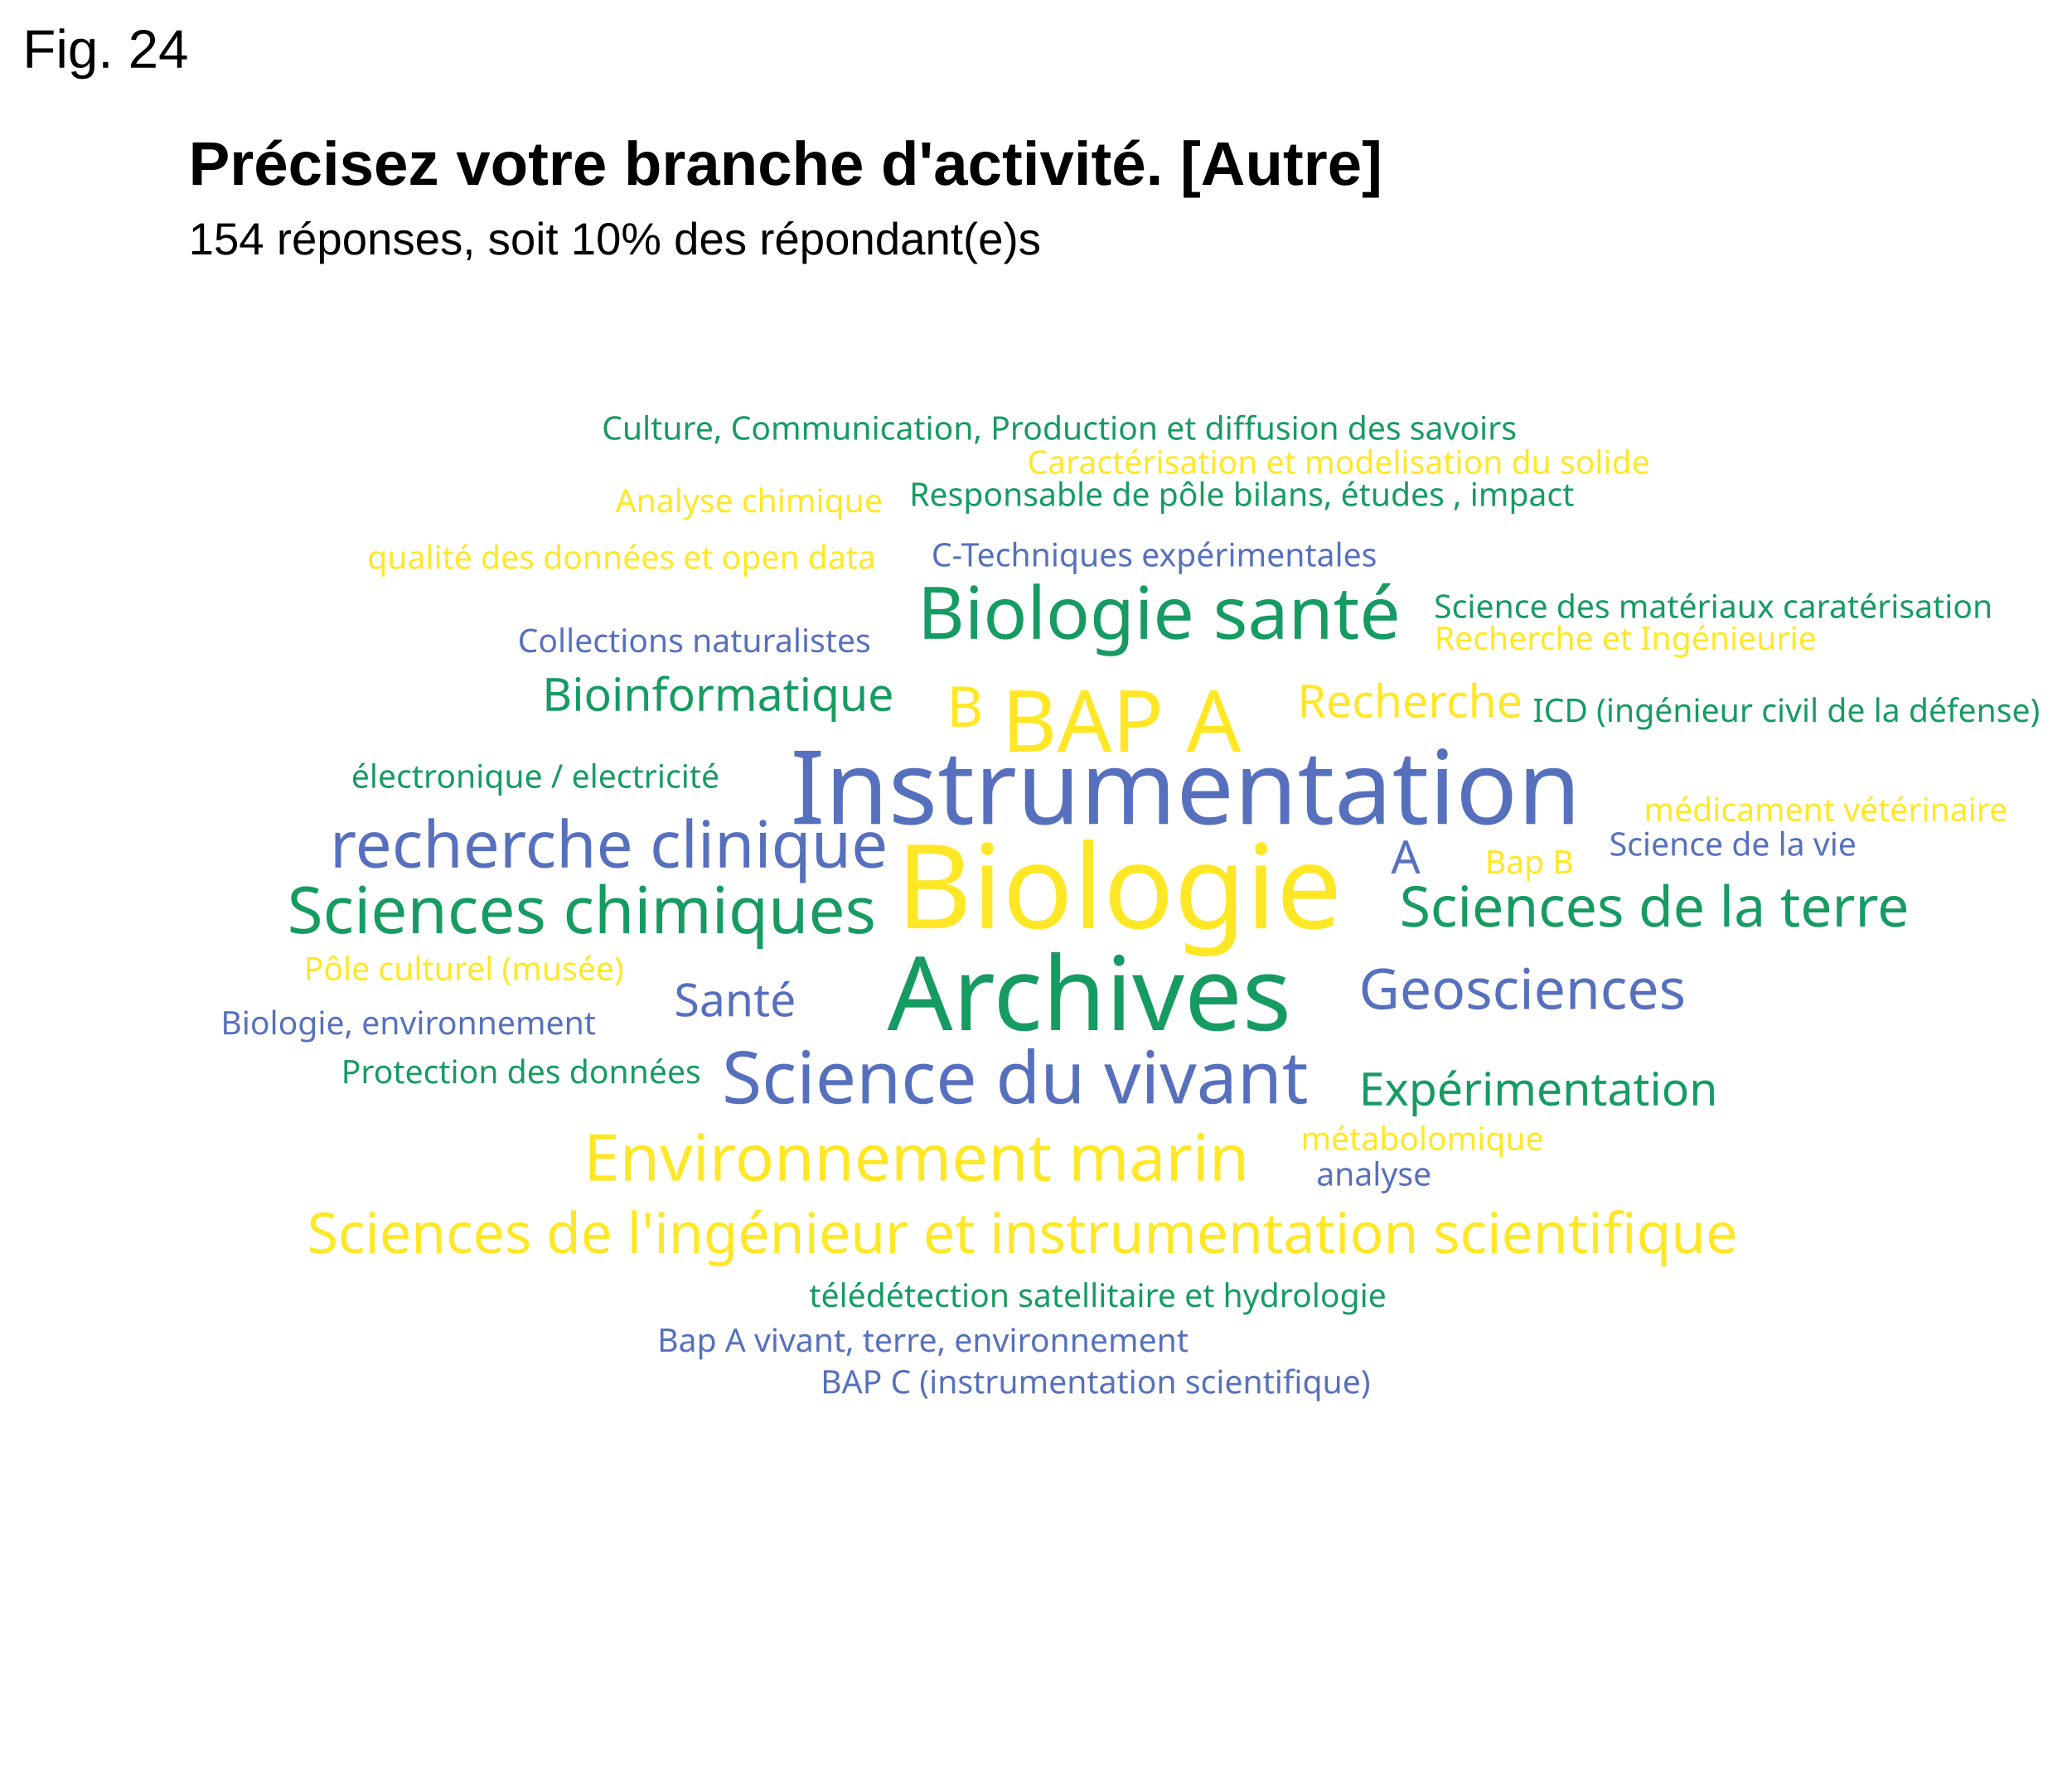
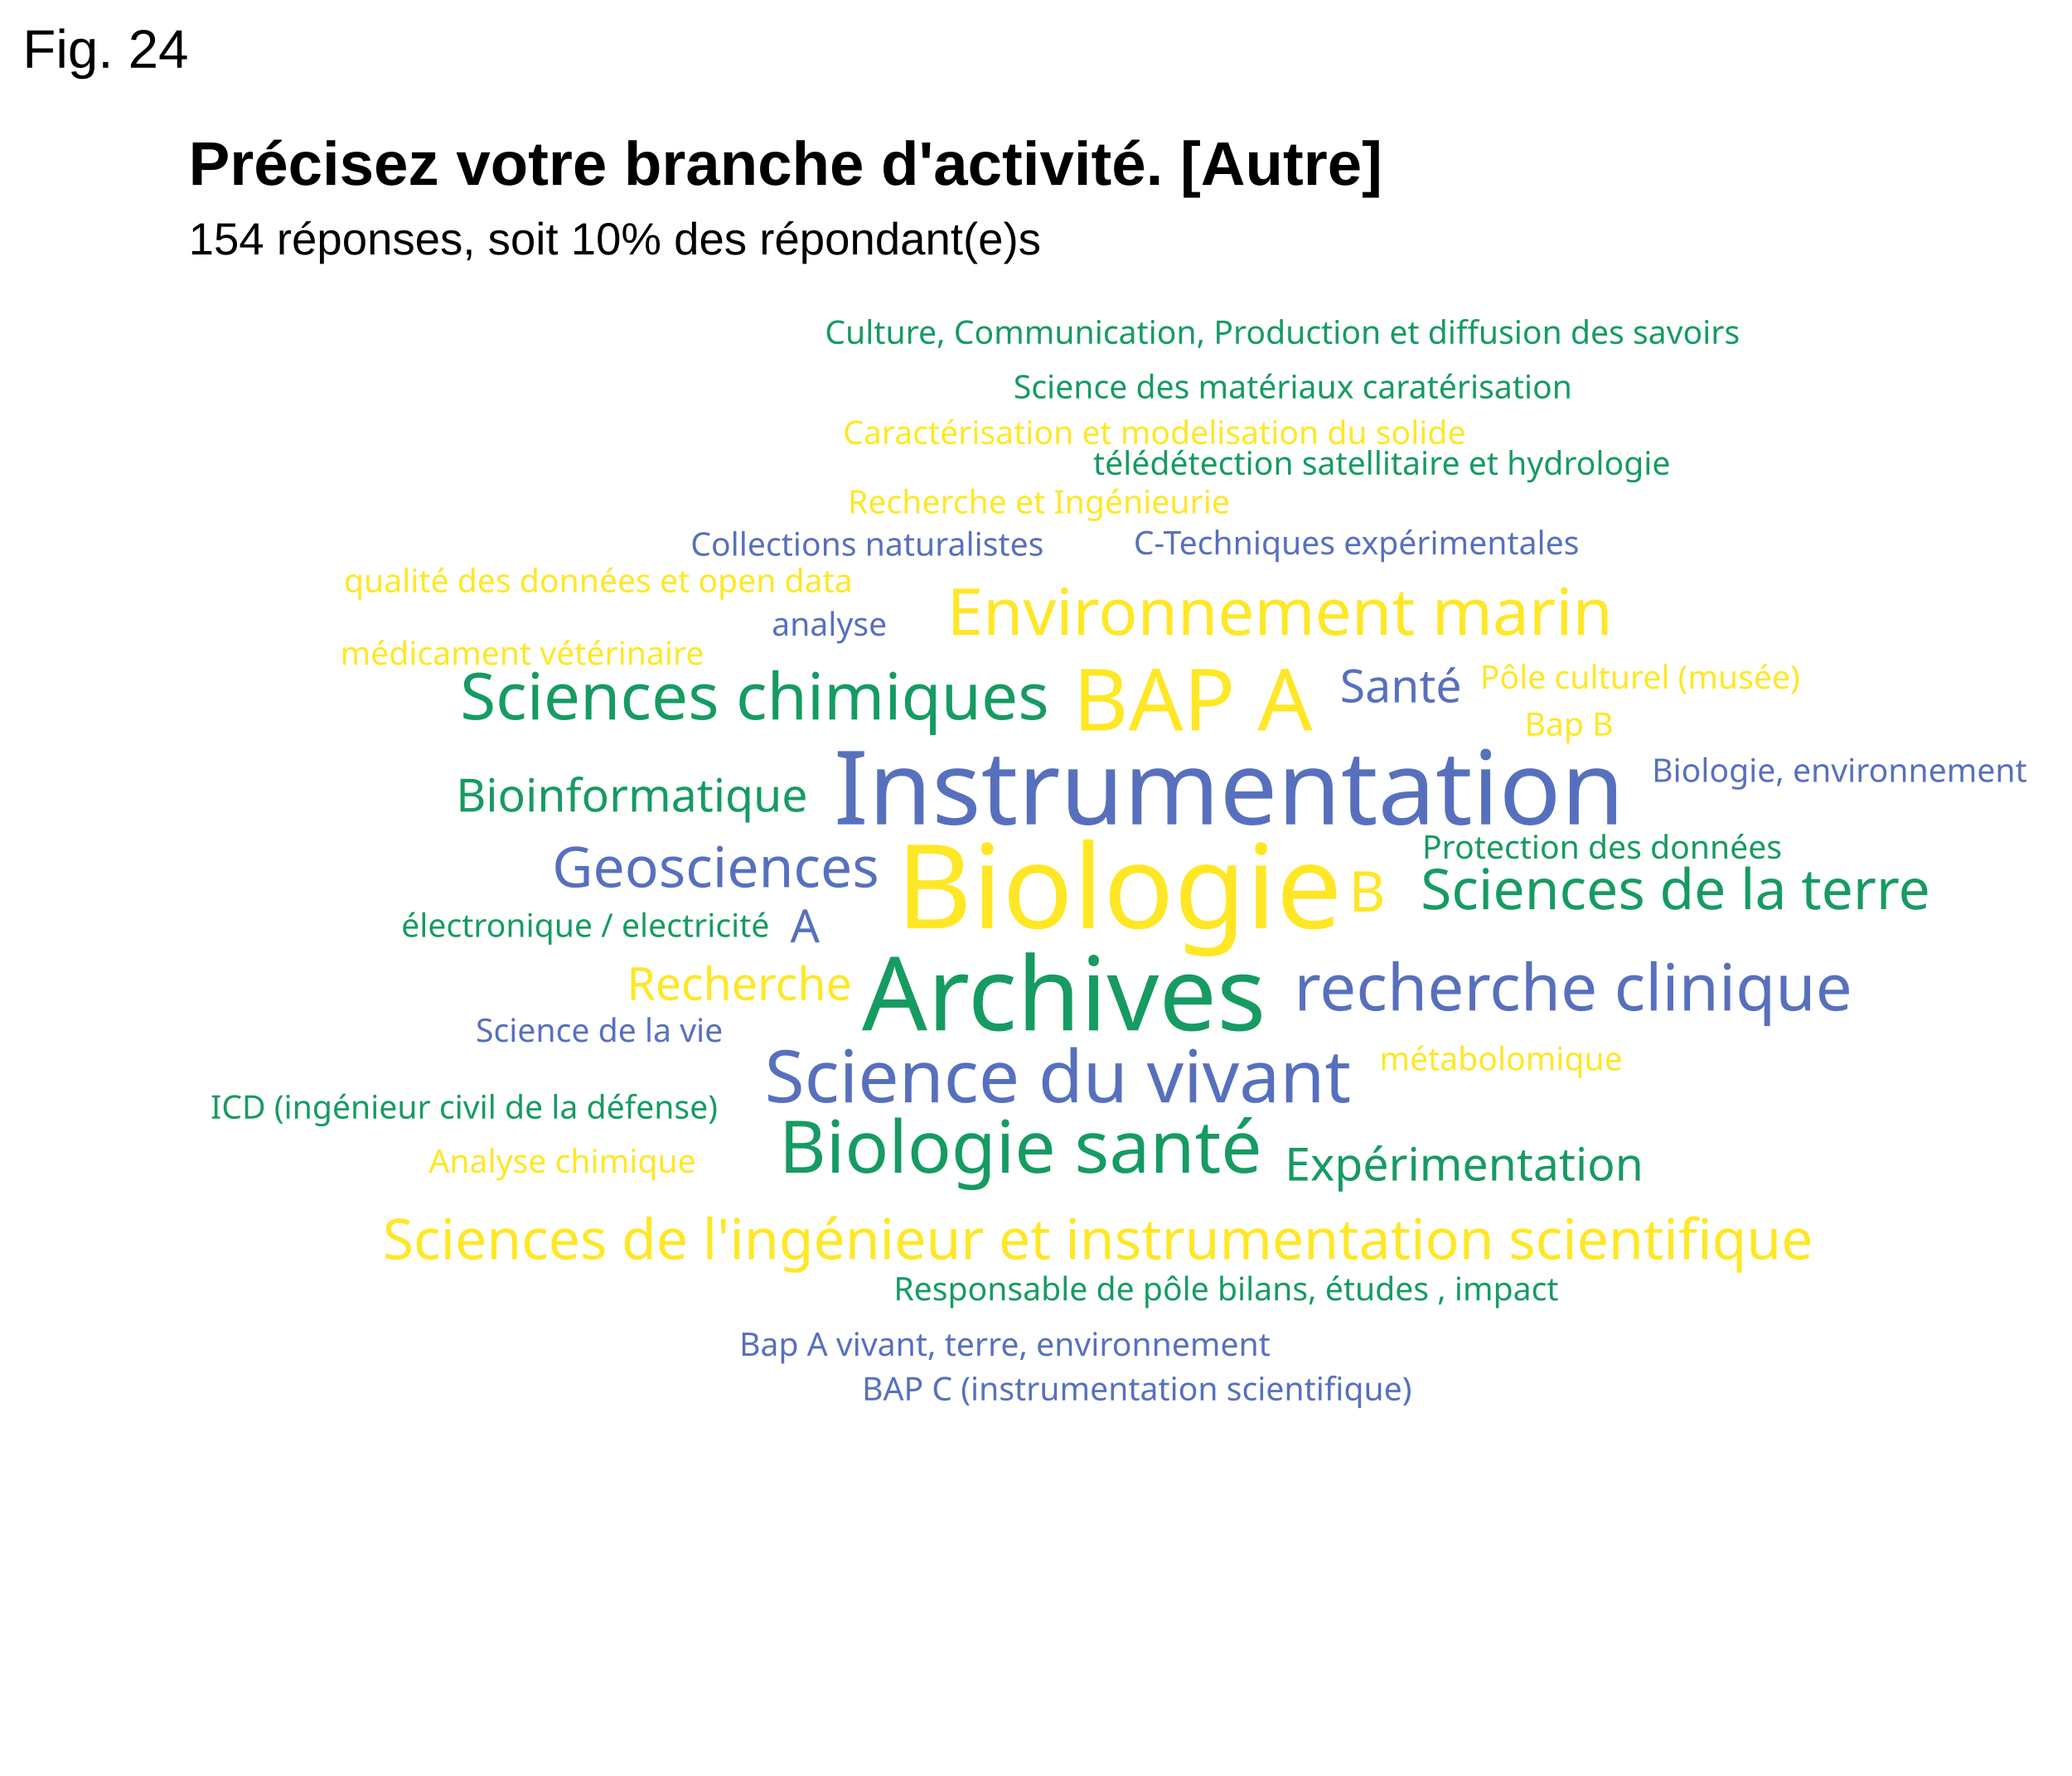
<svg xmlns="http://www.w3.org/2000/svg" class="svglite" width="504.00pt" height="432.00pt" viewBox="0 0 504.00 432.00">
  <defs>
    <style type="text/css">
    .svglite line, .svglite polyline, .svglite polygon, .svglite path, .svglite rect, .svglite circle {
      fill: none;
      stroke: #000000;
      stroke-linecap: round;
      stroke-linejoin: round;
      stroke-miterlimit: 10.00;
    }
    .svglite text {
      white-space: pre;
    }
  </style>
  </defs>
  <rect width="100%" height="100%" style="stroke: none; fill: none;" />
  <defs>
    <clipPath id="cpMC4wMHw1MDQuMDB8MC4wMHw0MzIuMDA=">
      <rect x="0.00" y="0.00" width="504.00" height="432.00" />
    </clipPath>
  </defs>
  <g clip-path="url(#cpMC4wMHw1MDQuMDB8MC4wMHw0MzIuMDA=)">
</g>
  <defs>
    <clipPath id="cpNDUuODl8NDk4LjUyfDQuNzh8NDI2LjUy">
      <rect x="45.89" y="4.78" width="452.63" height="421.74" />
    </clipPath>
  </defs>
  <g clip-path="url(#cpNDUuODl8NDk4LjUyfDQuNzh8NDI2LjUy)">
    <text x="272.21" y="225.81" text-anchor="middle" style="font-size: 28.45px;fill: #FFE725; font-family: &quot;Noto Sans&quot;;" textLength="108.44px" lengthAdjust="spacingAndGlyphs">Biologie</text>
-     <text x="288.39" y="200.45" text-anchor="middle" style="font-size: 24.95px;fill: #5770BE; font-family: &quot;Noto Sans&quot;;" textLength="192.36px" lengthAdjust="spacingAndGlyphs">Instrumentation</text>
-     <text x="264.97" y="250.59" text-anchor="middle" style="font-size: 24.95px;fill: #169B62; font-family: &quot;Noto Sans&quot;;" textLength="98.80px" lengthAdjust="spacingAndGlyphs">Archives</text>
-     <text x="272.74" y="182.87" text-anchor="middle" style="font-size: 20.88px;fill: #FFE725; font-family: &quot;Noto Sans&quot;;" textLength="58.31px" lengthAdjust="spacingAndGlyphs">BAP A</text>
-     <text x="246.92" y="268.41" text-anchor="middle" style="font-size: 17.65px;fill: #5770BE; font-family: &quot;Noto Sans&quot;;" textLength="142.54px" lengthAdjust="spacingAndGlyphs">Science du vivant</text>
-     <text x="281.90" y="155.39" text-anchor="middle" style="font-size: 17.65px;fill: #169B62; font-family: &quot;Noto Sans&quot;;" textLength="117.42px" lengthAdjust="spacingAndGlyphs">Biologie santé</text>
-     <text x="222.91" y="287.20" text-anchor="middle" style="font-size: 15.78px;fill: #FFE725; font-family: &quot;Noto Sans&quot;;" textLength="162.26px" lengthAdjust="spacingAndGlyphs">Environnement marin</text>
-     <text x="148.09" y="211.03" text-anchor="middle" style="font-size: 15.78px;fill: #5770BE; font-family: &quot;Noto Sans&quot;;" textLength="136.41px" lengthAdjust="spacingAndGlyphs">recherche clinique</text>
-     <text x="141.49" y="227.03" text-anchor="middle" style="font-size: 15.78px;fill: #169B62; font-family: &quot;Noto Sans&quot;;" textLength="143.26px" lengthAdjust="spacingAndGlyphs">Sciences chimiques</text>
-     <text x="248.68" y="304.80" text-anchor="middle" style="font-size: 13.67px;fill: #FFE725; font-family: &quot;Noto Sans&quot;;" textLength="347.52px" lengthAdjust="spacingAndGlyphs">Sciences de l'ingénieur et instrumentation scientifique</text>
-     <text x="370.30" y="245.45" text-anchor="middle" style="font-size: 13.67px;fill: #5770BE; font-family: &quot;Noto Sans&quot;;" textLength="79.47px" lengthAdjust="spacingAndGlyphs">Geosciences</text>
-     <text x="402.41" y="225.40" text-anchor="middle" style="font-size: 13.67px;fill: #169B62; font-family: &quot;Noto Sans&quot;;" textLength="124.06px" lengthAdjust="spacingAndGlyphs">Sciences de la terre</text>
-     <text x="234.74" y="176.78" text-anchor="middle" style="font-size: 13.67px;fill: #FFE725; font-family: &quot;Noto Sans&quot;;" textLength="8.88px" lengthAdjust="spacingAndGlyphs">B</text>
-     <text x="341.92" y="212.47" text-anchor="middle" style="font-size: 11.16px;fill: #5770BE; font-family: &quot;Noto Sans&quot;;" textLength="7.13px" lengthAdjust="spacingAndGlyphs">A</text>
-     <text x="174.66" y="172.92" text-anchor="middle" style="font-size: 11.16px;fill: #169B62; font-family: &quot;Noto Sans&quot;;" textLength="85.49px" lengthAdjust="spacingAndGlyphs">Bioinformatique</text>
-     <text x="342.98" y="174.55" text-anchor="middle" style="font-size: 11.16px;fill: #FFE725; font-family: &quot;Noto Sans&quot;;" textLength="54.94px" lengthAdjust="spacingAndGlyphs">Recherche</text>
-     <text x="178.80" y="247.23" text-anchor="middle" style="font-size: 11.16px;fill: #5770BE; font-family: &quot;Noto Sans&quot;;" textLength="29.60px" lengthAdjust="spacingAndGlyphs">Santé</text>
-     <text x="374.19" y="268.90" text-anchor="middle" style="font-size: 11.16px;fill: #169B62; font-family: &quot;Noto Sans&quot;;" textLength="87.21px" lengthAdjust="spacingAndGlyphs">Expérimentation</text>
-     <text x="345.96" y="279.79" text-anchor="middle" style="font-size: 7.89px;fill: #FFE725; font-family: &quot;Noto Sans&quot;;" textLength="59.14px" lengthAdjust="spacingAndGlyphs">métabolomique</text>
-     <text x="280.76" y="137.78" text-anchor="middle" style="font-size: 7.89px;fill: #5770BE; font-family: &quot;Noto Sans&quot;;" textLength="109.43px" lengthAdjust="spacingAndGlyphs">C-Techniques expérimentales</text>
-     <text x="130.22" y="191.64" text-anchor="middle" style="font-size: 7.89px;fill: #169B62; font-family: &quot;Noto Sans&quot;;" textLength="89.74px" lengthAdjust="spacingAndGlyphs">électronique / electricité</text>
-     <text x="372.00" y="212.50" text-anchor="middle" style="font-size: 7.89px;fill: #FFE725; font-family: &quot;Noto Sans&quot;;" textLength="21.59px" lengthAdjust="spacingAndGlyphs">Bap B</text>
-     <text x="334.19" y="288.41" text-anchor="middle" style="font-size: 7.89px;fill: #5770BE; font-family: &quot;Noto Sans&quot;;" textLength="28.02px" lengthAdjust="spacingAndGlyphs">analyse</text>
-     <text x="302.05" y="123.07" text-anchor="middle" style="font-size: 7.89px;fill: #169B62; font-family: &quot;Noto Sans&quot;;" textLength="161.76px" lengthAdjust="spacingAndGlyphs">Responsable de pôle bilans, études , impact</text>
-     <text x="395.39" y="158.07" text-anchor="middle" style="font-size: 7.89px;fill: #FFE725; font-family: &quot;Noto Sans&quot;;" textLength="93.09px" lengthAdjust="spacingAndGlyphs">Recherche et Ingénieurie</text>
-     <text x="168.88" y="158.65" text-anchor="middle" style="font-size: 7.89px;fill: #5770BE; font-family: &quot;Noto Sans&quot;;" textLength="86.10px" lengthAdjust="spacingAndGlyphs">Collections naturalistes</text>
-     <text x="267.04" y="317.92" text-anchor="middle" style="font-size: 7.89px;fill: #169B62; font-family: &quot;Noto Sans&quot;;" textLength="140.76px" lengthAdjust="spacingAndGlyphs">télédétection satellitaire et hydrologie</text>
-     <text x="325.60" y="115.24" text-anchor="middle" style="font-size: 7.89px;fill: #FFE725; font-family: &quot;Noto Sans&quot;;" textLength="151.68px" lengthAdjust="spacingAndGlyphs">Caractérisation et modelisation du solide</text>
-     <text x="421.50" y="208.14" text-anchor="middle" style="font-size: 7.89px;fill: #5770BE; font-family: &quot;Noto Sans&quot;;" textLength="60.14px" lengthAdjust="spacingAndGlyphs">Science de la vie</text>
-     <text x="434.52" y="175.61" text-anchor="middle" style="font-size: 7.89px;fill: #169B62; font-family: &quot;Noto Sans&quot;;" textLength="123.39px" lengthAdjust="spacingAndGlyphs">ICD (ingénieur civil de la défense)</text>
-     <text x="151.22" y="138.39" text-anchor="middle" style="font-size: 7.89px;fill: #FFE725; font-family: &quot;Noto Sans&quot;;" textLength="123.74px" lengthAdjust="spacingAndGlyphs">qualité des données et open data</text>
-     <text x="224.50" y="328.83" text-anchor="middle" style="font-size: 7.89px;fill: #5770BE; font-family: &quot;Noto Sans&quot;;" textLength="129.54px" lengthAdjust="spacingAndGlyphs">Bap A vivant, terre, environnement</text>
-     <text x="416.74" y="150.31" text-anchor="middle" style="font-size: 7.89px;fill: #169B62; font-family: &quot;Noto Sans&quot;;" textLength="136.09px" lengthAdjust="spacingAndGlyphs">Science des matériaux caratérisation</text>
-     <text x="112.83" y="238.45" text-anchor="middle" style="font-size: 7.89px;fill: #FFE725; font-family: &quot;Noto Sans&quot;;" textLength="77.98px" lengthAdjust="spacingAndGlyphs">Pôle culturel (musée)</text>
-     <text x="266.49" y="338.96" text-anchor="middle" style="font-size: 7.89px;fill: #5770BE; font-family: &quot;Noto Sans&quot;;" textLength="133.77px" lengthAdjust="spacingAndGlyphs">BAP C (instrumentation scientifique)</text>
-     <text x="126.75" y="263.52" text-anchor="middle" style="font-size: 7.89px;fill: #169B62; font-family: &quot;Noto Sans&quot;;" textLength="87.67px" lengthAdjust="spacingAndGlyphs">Protection des données</text>
-     <text x="444.10" y="199.76" text-anchor="middle" style="font-size: 7.89px;fill: #FFE725; font-family: &quot;Noto Sans&quot;;" textLength="88.65px" lengthAdjust="spacingAndGlyphs">médicament vétérinaire</text>
-     <text x="99.32" y="251.63" text-anchor="middle" style="font-size: 7.89px;fill: #5770BE; font-family: &quot;Noto Sans&quot;;" textLength="91.42px" lengthAdjust="spacingAndGlyphs">Biologie, environnement</text>
-     <text x="257.67" y="106.95" text-anchor="middle" style="font-size: 7.89px;fill: #169B62; font-family: &quot;Noto Sans&quot;;" textLength="222.92px" lengthAdjust="spacingAndGlyphs">Culture, Communication, Production et diffusion des savoirs</text>
-     <text x="182.20" y="124.61" text-anchor="middle" style="font-size: 7.89px;fill: #FFE725; font-family: &quot;Noto Sans&quot;;" textLength="64.98px" lengthAdjust="spacingAndGlyphs">Analyse chimique</text>
+     <text x="298.95" y="200.53" text-anchor="middle" style="font-size: 24.95px;fill: #5770BE; font-family: &quot;Noto Sans&quot;;" textLength="192.36px" lengthAdjust="spacingAndGlyphs">Instrumentation</text>
+     <text x="258.79" y="250.64" text-anchor="middle" style="font-size: 24.95px;fill: #169B62; font-family: &quot;Noto Sans&quot;;" textLength="98.80px" lengthAdjust="spacingAndGlyphs">Archives</text>
+     <text x="290.09" y="177.68" text-anchor="middle" style="font-size: 20.88px;fill: #FFE725; font-family: &quot;Noto Sans&quot;;" textLength="58.31px" lengthAdjust="spacingAndGlyphs">BAP A</text>
+     <text x="257.30" y="268.15" text-anchor="middle" style="font-size: 17.65px;fill: #5770BE; font-family: &quot;Noto Sans&quot;;" textLength="142.54px" lengthAdjust="spacingAndGlyphs">Science du vivant</text>
+     <text x="248.21" y="285.28" text-anchor="middle" style="font-size: 17.65px;fill: #169B62; font-family: &quot;Noto Sans&quot;;" textLength="117.42px" lengthAdjust="spacingAndGlyphs">Biologie santé</text>
+     <text x="311.31" y="154.47" text-anchor="middle" style="font-size: 15.78px;fill: #FFE725; font-family: &quot;Noto Sans&quot;;" textLength="162.26px" lengthAdjust="spacingAndGlyphs">Environnement marin</text>
+     <text x="382.66" y="245.81" text-anchor="middle" style="font-size: 15.78px;fill: #5770BE; font-family: &quot;Noto Sans&quot;;" textLength="136.41px" lengthAdjust="spacingAndGlyphs">recherche clinique</text>
+     <text x="183.54" y="175.02" text-anchor="middle" style="font-size: 15.78px;fill: #169B62; font-family: &quot;Noto Sans&quot;;" textLength="143.26px" lengthAdjust="spacingAndGlyphs">Sciences chimiques</text>
+     <text x="267.04" y="306.31" text-anchor="middle" style="font-size: 13.67px;fill: #FFE725; font-family: &quot;Noto Sans&quot;;" textLength="347.52px" lengthAdjust="spacingAndGlyphs">Sciences de l'ingénieur et instrumentation scientifique</text>
+     <text x="174.07" y="215.81" text-anchor="middle" style="font-size: 13.67px;fill: #5770BE; font-family: &quot;Noto Sans&quot;;" textLength="79.47px" lengthAdjust="spacingAndGlyphs">Geosciences</text>
+     <text x="407.53" y="221.18" text-anchor="middle" style="font-size: 13.67px;fill: #169B62; font-family: &quot;Noto Sans&quot;;" textLength="124.06px" lengthAdjust="spacingAndGlyphs">Sciences de la terre</text>
+     <text x="332.52" y="221.74" text-anchor="middle" style="font-size: 13.67px;fill: #FFE725; font-family: &quot;Noto Sans&quot;;" textLength="8.88px" lengthAdjust="spacingAndGlyphs">B</text>
+     <text x="195.81" y="229.24" text-anchor="middle" style="font-size: 11.16px;fill: #5770BE; font-family: &quot;Noto Sans&quot;;" textLength="7.13px" lengthAdjust="spacingAndGlyphs">A</text>
+     <text x="153.70" y="197.43" text-anchor="middle" style="font-size: 11.16px;fill: #169B62; font-family: &quot;Noto Sans&quot;;" textLength="85.49px" lengthAdjust="spacingAndGlyphs">Bioinformatique</text>
+     <text x="179.84" y="243.27" text-anchor="middle" style="font-size: 11.16px;fill: #FFE725; font-family: &quot;Noto Sans&quot;;" textLength="54.94px" lengthAdjust="spacingAndGlyphs">Recherche</text>
+     <text x="340.74" y="170.85" text-anchor="middle" style="font-size: 11.16px;fill: #5770BE; font-family: &quot;Noto Sans&quot;;" textLength="29.60px" lengthAdjust="spacingAndGlyphs">Santé</text>
+     <text x="356.14" y="287.19" text-anchor="middle" style="font-size: 11.16px;fill: #169B62; font-family: &quot;Noto Sans&quot;;" textLength="87.21px" lengthAdjust="spacingAndGlyphs">Expérimentation</text>
+     <text x="365.12" y="260.35" text-anchor="middle" style="font-size: 7.89px;fill: #FFE725; font-family: &quot;Noto Sans&quot;;" textLength="59.14px" lengthAdjust="spacingAndGlyphs">métabolomique</text>
+     <text x="329.95" y="134.85" text-anchor="middle" style="font-size: 7.89px;fill: #5770BE; font-family: &quot;Noto Sans&quot;;" textLength="109.43px" lengthAdjust="spacingAndGlyphs">C-Techniques expérimentales</text>
+     <text x="142.39" y="227.91" text-anchor="middle" style="font-size: 7.89px;fill: #169B62; font-family: &quot;Noto Sans&quot;;" textLength="89.74px" lengthAdjust="spacingAndGlyphs">électronique / electricité</text>
+     <text x="381.64" y="178.96" text-anchor="middle" style="font-size: 7.89px;fill: #FFE725; font-family: &quot;Noto Sans&quot;;" textLength="21.59px" lengthAdjust="spacingAndGlyphs">Bap B</text>
+     <text x="201.74" y="154.63" text-anchor="middle" style="font-size: 7.89px;fill: #5770BE; font-family: &quot;Noto Sans&quot;;" textLength="28.02px" lengthAdjust="spacingAndGlyphs">analyse</text>
+     <text x="298.25" y="316.33" text-anchor="middle" style="font-size: 7.89px;fill: #169B62; font-family: &quot;Noto Sans&quot;;" textLength="161.76px" lengthAdjust="spacingAndGlyphs">Responsable de pôle bilans, études , impact</text>
+     <text x="252.69" y="124.89" text-anchor="middle" style="font-size: 7.89px;fill: #FFE725; font-family: &quot;Noto Sans&quot;;" textLength="93.09px" lengthAdjust="spacingAndGlyphs">Recherche et Ingénieurie</text>
+     <text x="210.94" y="135.17" text-anchor="middle" style="font-size: 7.89px;fill: #5770BE; font-family: &quot;Noto Sans&quot;;" textLength="86.10px" lengthAdjust="spacingAndGlyphs">Collections naturalistes</text>
+     <text x="336.11" y="115.48" text-anchor="middle" style="font-size: 7.89px;fill: #169B62; font-family: &quot;Noto Sans&quot;;" textLength="140.76px" lengthAdjust="spacingAndGlyphs">télédétection satellitaire et hydrologie</text>
+     <text x="280.80" y="108.02" text-anchor="middle" style="font-size: 7.89px;fill: #FFE725; font-family: &quot;Noto Sans&quot;;" textLength="151.68px" lengthAdjust="spacingAndGlyphs">Caractérisation et modelisation du solide</text>
+     <text x="145.78" y="253.44" text-anchor="middle" style="font-size: 7.89px;fill: #5770BE; font-family: &quot;Noto Sans&quot;;" textLength="60.14px" lengthAdjust="spacingAndGlyphs">Science de la vie</text>
+     <text x="112.90" y="272.10" text-anchor="middle" style="font-size: 7.89px;fill: #169B62; font-family: &quot;Noto Sans&quot;;" textLength="123.39px" lengthAdjust="spacingAndGlyphs">ICD (ingénieur civil de la défense)</text>
+     <text x="145.52" y="144.06" text-anchor="middle" style="font-size: 7.89px;fill: #FFE725; font-family: &quot;Noto Sans&quot;;" textLength="123.74px" lengthAdjust="spacingAndGlyphs">qualité des données et open data</text>
+     <text x="244.43" y="329.81" text-anchor="middle" style="font-size: 7.89px;fill: #5770BE; font-family: &quot;Noto Sans&quot;;" textLength="129.54px" lengthAdjust="spacingAndGlyphs">Bap A vivant, terre, environnement</text>
+     <text x="314.47" y="96.90" text-anchor="middle" style="font-size: 7.89px;fill: #169B62; font-family: &quot;Noto Sans&quot;;" textLength="136.09px" lengthAdjust="spacingAndGlyphs">Science des matériaux caratérisation</text>
+     <text x="398.92" y="167.53" text-anchor="middle" style="font-size: 7.89px;fill: #FFE725; font-family: &quot;Noto Sans&quot;;" textLength="77.98px" lengthAdjust="spacingAndGlyphs">Pôle culturel (musée)</text>
+     <text x="276.55" y="340.64" text-anchor="middle" style="font-size: 7.89px;fill: #5770BE; font-family: &quot;Noto Sans&quot;;" textLength="133.77px" lengthAdjust="spacingAndGlyphs">BAP C (instrumentation scientifique)</text>
+     <text x="389.70" y="208.86" text-anchor="middle" style="font-size: 7.89px;fill: #169B62; font-family: &quot;Noto Sans&quot;;" textLength="87.67px" lengthAdjust="spacingAndGlyphs">Protection des données</text>
+     <text x="127.01" y="161.71" text-anchor="middle" style="font-size: 7.89px;fill: #FFE725; font-family: &quot;Noto Sans&quot;;" textLength="88.65px" lengthAdjust="spacingAndGlyphs">médicament vétérinaire</text>
+     <text x="447.44" y="190.20" text-anchor="middle" style="font-size: 7.89px;fill: #5770BE; font-family: &quot;Noto Sans&quot;;" textLength="91.42px" lengthAdjust="spacingAndGlyphs">Biologie, environnement</text>
+     <text x="311.93" y="83.63" text-anchor="middle" style="font-size: 7.89px;fill: #169B62; font-family: &quot;Noto Sans&quot;;" textLength="222.92px" lengthAdjust="spacingAndGlyphs">Culture, Communication, Production et diffusion des savoirs</text>
+     <text x="136.79" y="285.26" text-anchor="middle" style="font-size: 7.89px;fill: #FFE725; font-family: &quot;Noto Sans&quot;;" textLength="64.98px" lengthAdjust="spacingAndGlyphs">Analyse chimique</text>
  </g>
  <g clip-path="url(#cpMC4wMHw1MDQuMDB8MC4wMHw0MzIuMDA=)">
    <text x="45.89" y="61.91" style="font-size: 11.00px; font-family: &quot;Arial&quot;;" textLength="215.29px" lengthAdjust="spacingAndGlyphs">154 réponses, soit 10% des répondant(e)s</text>
    <text x="45.89" y="28.78" style="font-size: 15.00px; font-weight: bold; font-family: &quot;Arial&quot;;" textLength="0.00px" lengthAdjust="spacingAndGlyphs" />
    <text x="45.89" y="44.98" style="font-size: 15.00px; font-weight: bold; font-family: &quot;Arial&quot;;" textLength="304.70px" lengthAdjust="spacingAndGlyphs">Précisez votre branche d'activité. [Autre]</text>
    <text x="25.69" y="16.48" text-anchor="middle" style="font-size: 13.20px; font-family: &quot;Arial&quot;;" textLength="40.41px" lengthAdjust="spacingAndGlyphs">Fig. 24</text>
  </g>
</svg>
